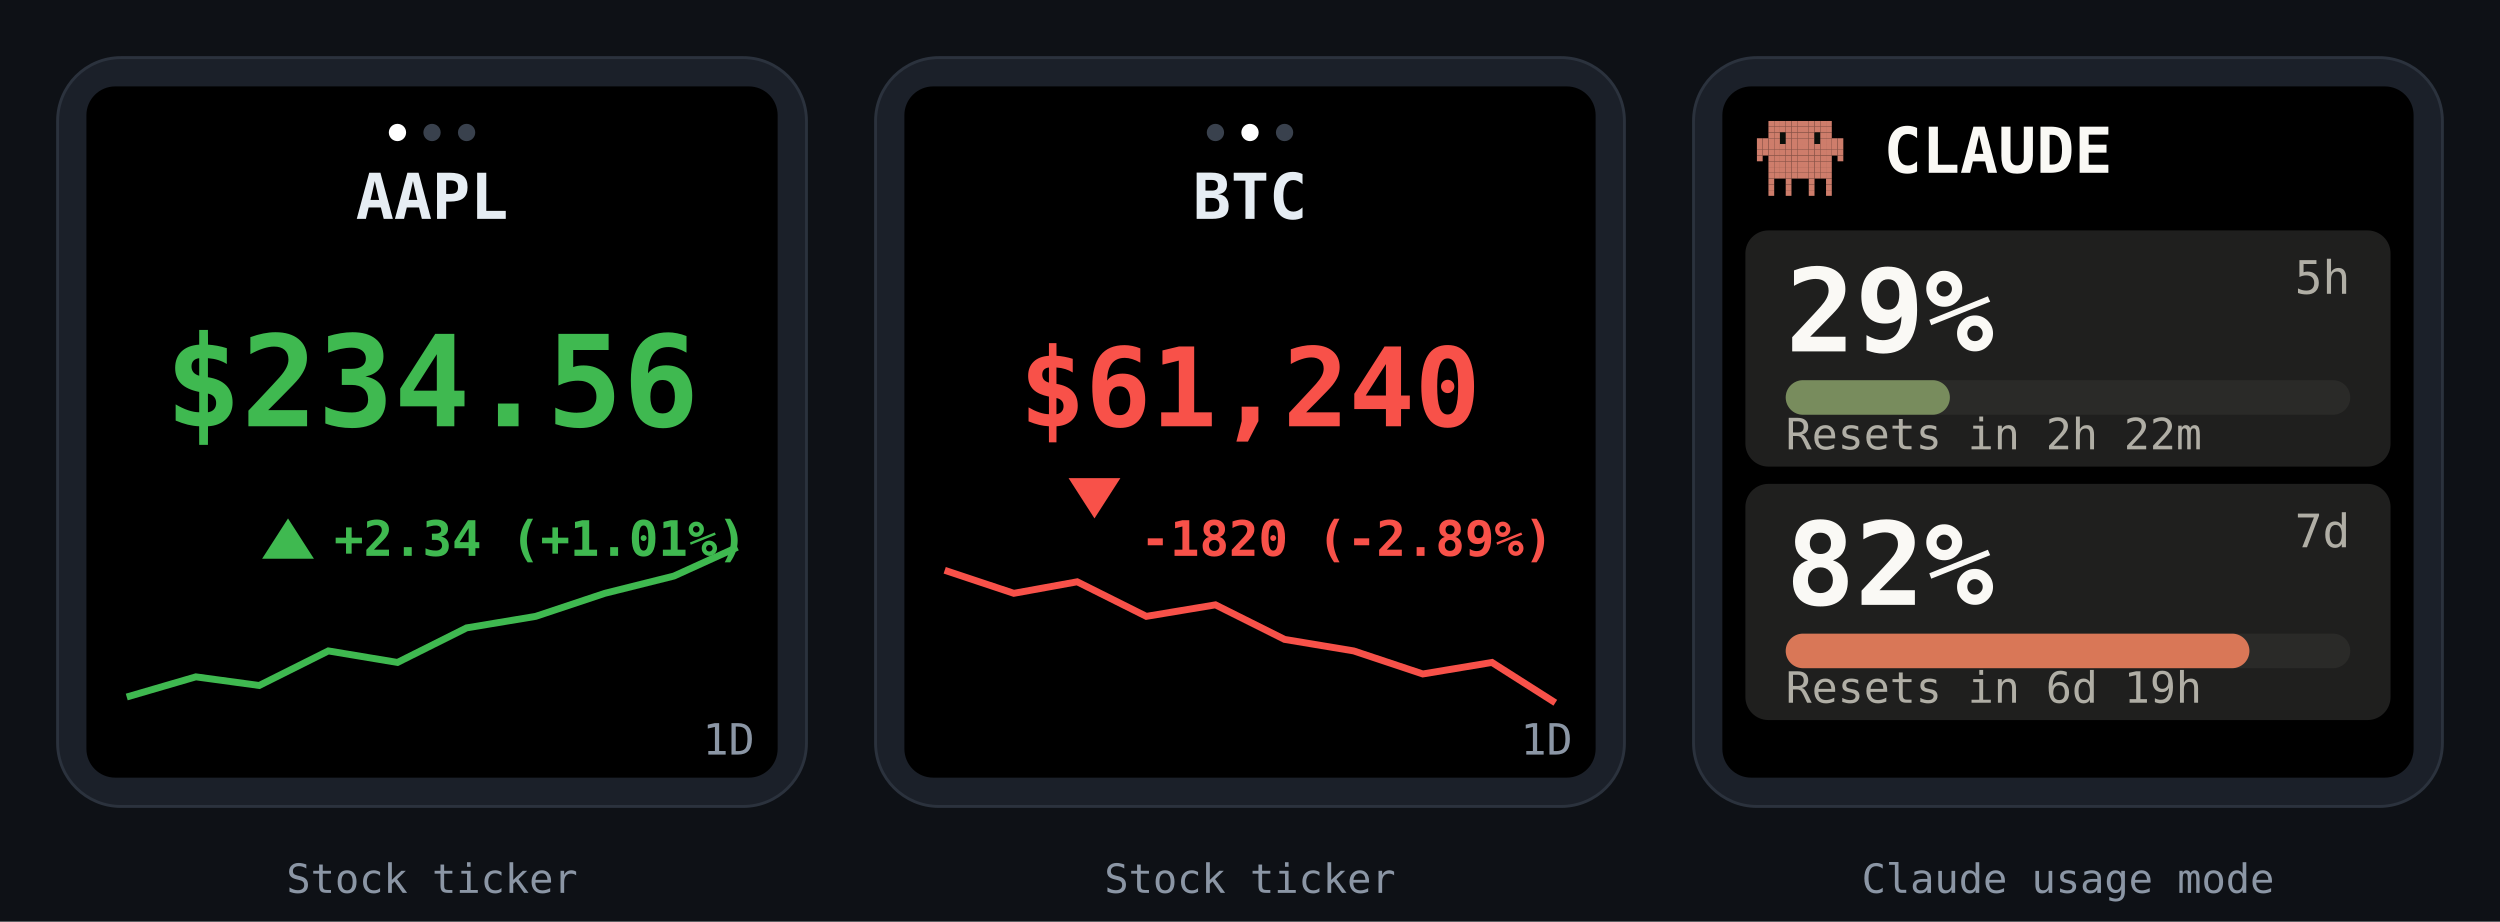
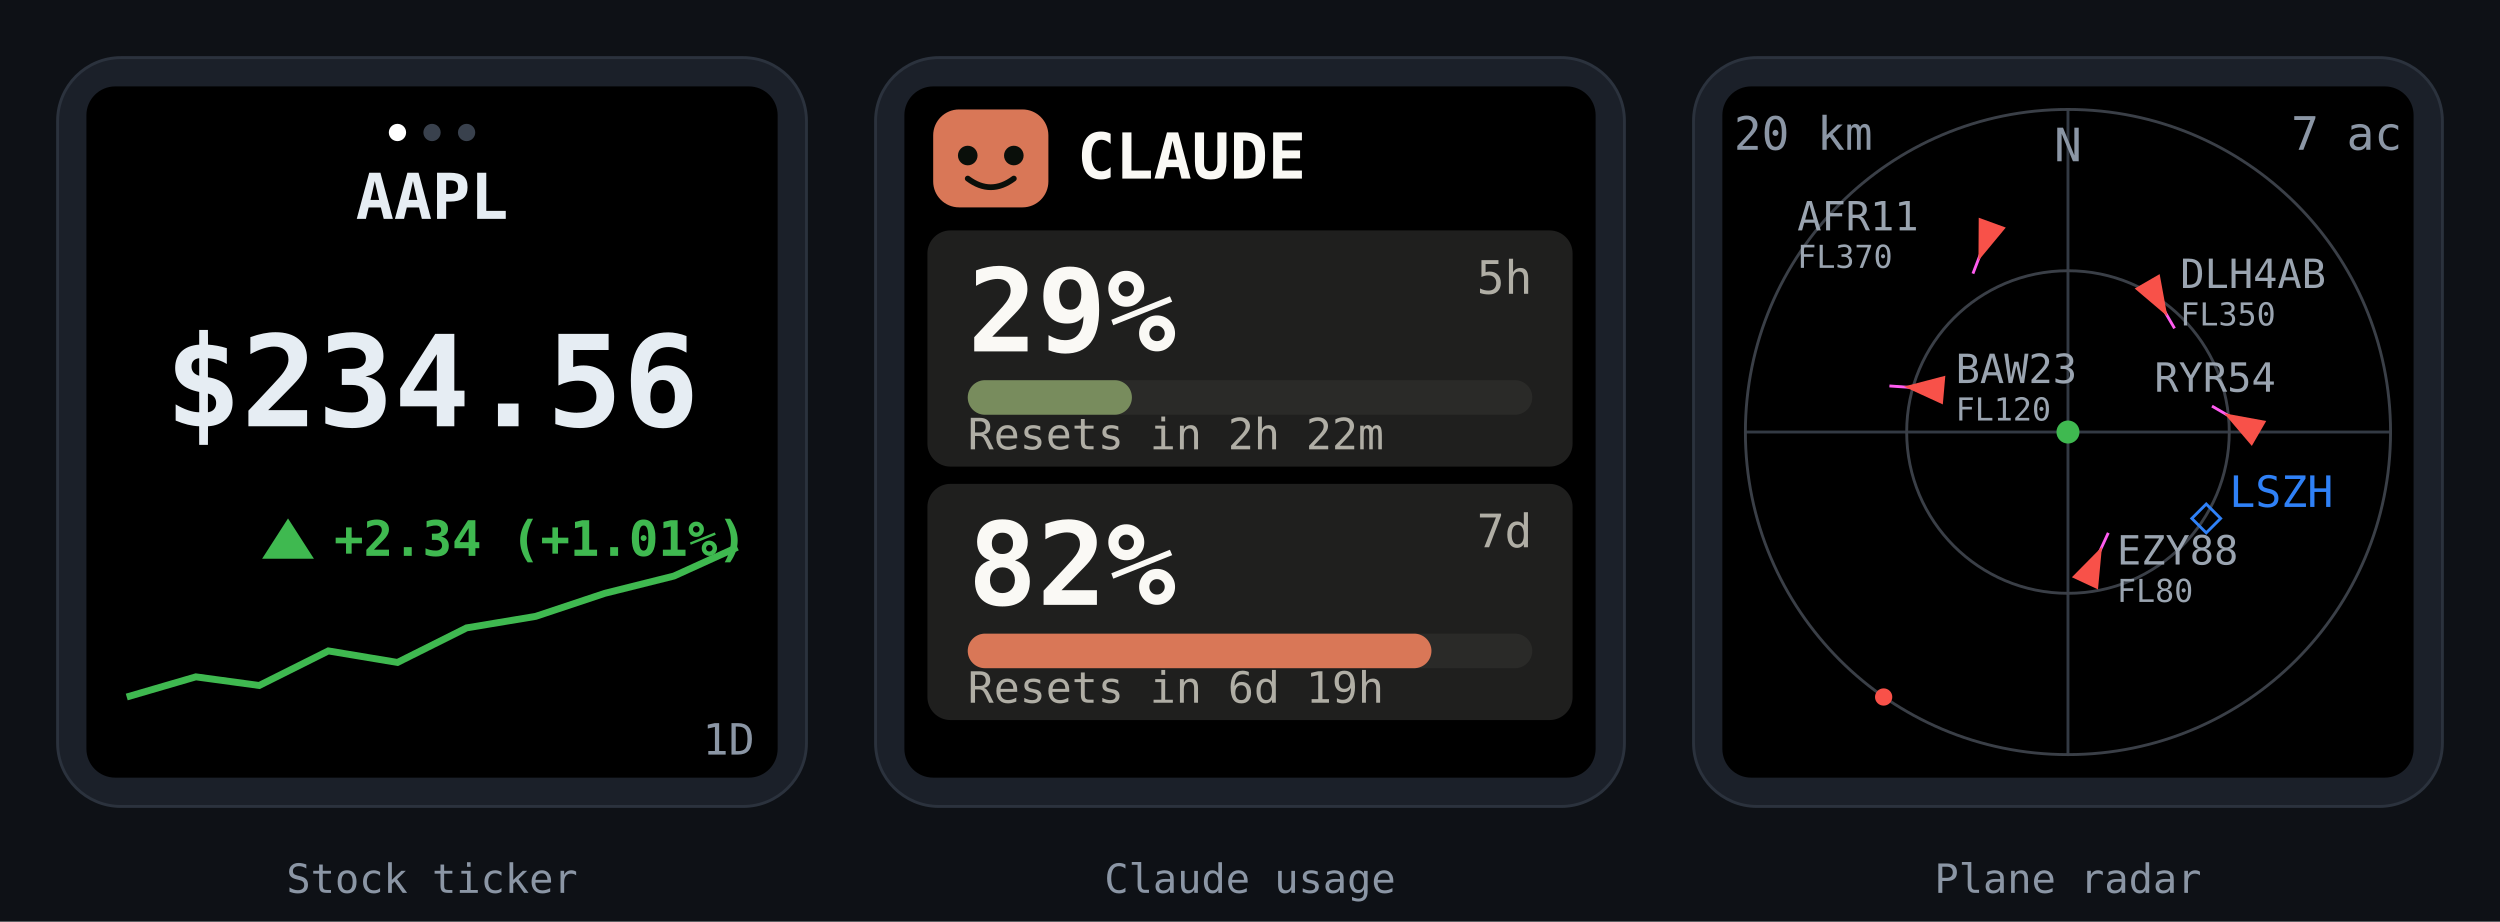
<svg xmlns="http://www.w3.org/2000/svg" width="868" height="320" viewBox="0 0 868 320" font-family="Consolas,Menlo,monospace">
  <rect width="868" height="320" fill="#0e1116" />
  <g transform="translate(20,20)">
    <rect width="260" height="260" rx="22" fill="#1b2029" stroke="#2b323d" />
    <rect x="10" y="10" width="240" height="240" rx="10" fill="#000" />
    <g transform="translate(10,10)">
      <circle cx="108" cy="16" r="3" fill="#ffffff" />
      <circle cx="120" cy="16" r="3" fill="#39414d" />
      <circle cx="132" cy="16" r="3" fill="#39414d" />
      <text x="120" y="46" fill="#e6edf3" font-size="22" font-weight="700" text-anchor="middle">AAPL</text>
-       <text x="120" y="118" fill="#3fb950" font-size="44" font-weight="700" text-anchor="middle">$234.56</text>
+       <text x="120" y="118" fill="#e6edf3" font-size="44" font-weight="700" text-anchor="middle">$234.56</text>
      <path d="M70 150 l9 14 h-18 z" fill="#3fb950" />
      <text x="86" y="163" fill="#3fb950" font-size="17" font-weight="700">+2.34 (+1.01%)</text>
      <polyline fill="none" stroke="#3fb950" stroke-width="2.4" points="14,212 38,205 60,208 84,196 108,200 132,188 156,184 180,176 204,170 226,160" />
      <text x="232" y="232" fill="#8b96a5" font-size="15" text-anchor="end">1D</text>
    </g>
    <text x="130" y="290" fill="#8b96a5" font-size="14" text-anchor="middle">Stock ticker</text>
  </g>
  <g transform="translate(304,20)">
    <rect width="260" height="260" rx="22" fill="#1b2029" stroke="#2b323d" />
    <rect x="10" y="10" width="240" height="240" rx="10" fill="#000" />
    <g transform="translate(10,10)">
-       <circle cx="108" cy="16" r="3" fill="#39414d" />
-       <circle cx="120" cy="16" r="3" fill="#ffffff" />
-       <circle cx="132" cy="16" r="3" fill="#39414d" />
-       <text x="120" y="46" fill="#e6edf3" font-size="22" font-weight="700" text-anchor="middle">BTC</text>
-       <text x="120" y="118" fill="#f85149" font-size="38" font-weight="700" text-anchor="middle">$61,240</text>
-       <path d="M66 150 l9 -14 h-18 z" fill="#f85149" />
-       <text x="82" y="163" fill="#f85149" font-size="17" font-weight="700">-1820 (-2.89%)</text>
-       <polyline fill="none" stroke="#f85149" stroke-width="2.4" points="14,168 38,176 60,172 84,184 108,180 132,192 156,196 180,204 204,200 226,214" />
-       <text x="232" y="232" fill="#8b96a5" font-size="15" text-anchor="end">1D</text>
-     </g>
-     <text x="130" y="290" fill="#8b96a5" font-size="14" text-anchor="middle">Stock ticker</text>
-   </g>
-   <g transform="translate(588,20)">
-     <rect width="260" height="260" rx="22" fill="#1b2029" stroke="#2b323d" />
-     <rect x="10" y="10" width="240" height="240" rx="10" fill="#000" />
-     <g transform="translate(10,10)">
-       <rect x="16" y="12" width="2" height="2" fill="#ce7d6b" />
-       <rect x="18" y="12" width="2" height="2" fill="#ce7d6b" />
-       <rect x="20" y="12" width="2" height="2" fill="#ce7d6b" />
-       <rect x="22" y="12" width="2" height="2" fill="#ce7d6b" />
-       <rect x="24" y="12" width="2" height="2" fill="#ce7d6b" />
-       <rect x="26" y="12" width="2" height="2" fill="#ce7d6b" />
-       <rect x="28" y="12" width="2" height="2" fill="#ce7d6b" />
-       <rect x="30" y="12" width="2" height="2" fill="#ce7d6b" />
-       <rect x="32" y="12" width="2" height="2" fill="#ce7d6b" />
-       <rect x="34" y="12" width="2" height="2" fill="#ce7d6b" />
-       <rect x="36" y="12" width="2" height="2" fill="#ce7d6b" />
-       <rect x="16" y="14" width="2" height="2" fill="#ce7d6b" />
-       <rect x="18" y="14" width="2" height="2" fill="#ce7d6b" />
-       <rect x="20" y="14" width="2" height="2" fill="#ce7d6b" />
-       <rect x="22" y="14" width="2" height="2" fill="#ce7d6b" />
-       <rect x="24" y="14" width="2" height="2" fill="#ce7d6b" />
-       <rect x="26" y="14" width="2" height="2" fill="#ce7d6b" />
-       <rect x="28" y="14" width="2" height="2" fill="#ce7d6b" />
-       <rect x="30" y="14" width="2" height="2" fill="#ce7d6b" />
-       <rect x="32" y="14" width="2" height="2" fill="#ce7d6b" />
-       <rect x="34" y="14" width="2" height="2" fill="#ce7d6b" />
-       <rect x="36" y="14" width="2" height="2" fill="#ce7d6b" />
-       <rect x="16" y="16" width="2" height="2" fill="#ce7d6b" />
-       <rect x="18" y="16" width="2" height="2" fill="#ce7d6b" />
-       <rect x="20" y="16" width="2" height="2" fill="#0a0f0a" />
-       <rect x="22" y="16" width="2" height="2" fill="#ce7d6b" />
-       <rect x="24" y="16" width="2" height="2" fill="#ce7d6b" />
-       <rect x="26" y="16" width="2" height="2" fill="#ce7d6b" />
-       <rect x="28" y="16" width="2" height="2" fill="#ce7d6b" />
-       <rect x="30" y="16" width="2" height="2" fill="#ce7d6b" />
-       <rect x="32" y="16" width="2" height="2" fill="#0a0f0a" />
-       <rect x="34" y="16" width="2" height="2" fill="#ce7d6b" />
-       <rect x="36" y="16" width="2" height="2" fill="#ce7d6b" />
-       <rect x="12" y="18" width="2" height="2" fill="#ce7d6b" />
-       <rect x="14" y="18" width="2" height="2" fill="#ce7d6b" />
-       <rect x="16" y="18" width="2" height="2" fill="#ce7d6b" />
-       <rect x="18" y="18" width="2" height="2" fill="#ce7d6b" />
-       <rect x="20" y="18" width="2" height="2" fill="#0a0f0a" />
-       <rect x="22" y="18" width="2" height="2" fill="#ce7d6b" />
-       <rect x="24" y="18" width="2" height="2" fill="#ce7d6b" />
-       <rect x="26" y="18" width="2" height="2" fill="#ce7d6b" />
-       <rect x="28" y="18" width="2" height="2" fill="#ce7d6b" />
-       <rect x="30" y="18" width="2" height="2" fill="#ce7d6b" />
-       <rect x="32" y="18" width="2" height="2" fill="#0a0f0a" />
-       <rect x="34" y="18" width="2" height="2" fill="#ce7d6b" />
-       <rect x="36" y="18" width="2" height="2" fill="#ce7d6b" />
-       <rect x="38" y="18" width="2" height="2" fill="#ce7d6b" />
-       <rect x="40" y="18" width="2" height="2" fill="#ce7d6b" />
-       <rect x="12" y="20" width="2" height="2" fill="#ce7d6b" />
-       <rect x="14" y="20" width="2" height="2" fill="#ce7d6b" />
-       <rect x="16" y="20" width="2" height="2" fill="#ce7d6b" />
-       <rect x="18" y="20" width="2" height="2" fill="#ce7d6b" />
-       <rect x="20" y="20" width="2" height="2" fill="#ce7d6b" />
-       <rect x="22" y="20" width="2" height="2" fill="#ce7d6b" />
-       <rect x="24" y="20" width="2" height="2" fill="#ce7d6b" />
-       <rect x="26" y="20" width="2" height="2" fill="#ce7d6b" />
-       <rect x="28" y="20" width="2" height="2" fill="#ce7d6b" />
-       <rect x="30" y="20" width="2" height="2" fill="#ce7d6b" />
-       <rect x="32" y="20" width="2" height="2" fill="#ce7d6b" />
-       <rect x="34" y="20" width="2" height="2" fill="#ce7d6b" />
-       <rect x="36" y="20" width="2" height="2" fill="#ce7d6b" />
-       <rect x="38" y="20" width="2" height="2" fill="#ce7d6b" />
-       <rect x="40" y="20" width="2" height="2" fill="#ce7d6b" />
-       <rect x="12" y="22" width="2" height="2" fill="#ce7d6b" />
-       <rect x="14" y="22" width="2" height="2" fill="#ce7d6b" />
-       <rect x="16" y="22" width="2" height="2" fill="#ce7d6b" />
-       <rect x="18" y="22" width="2" height="2" fill="#ce7d6b" />
-       <rect x="20" y="22" width="2" height="2" fill="#ce7d6b" />
-       <rect x="22" y="22" width="2" height="2" fill="#ce7d6b" />
-       <rect x="24" y="22" width="2" height="2" fill="#ce7d6b" />
-       <rect x="26" y="22" width="2" height="2" fill="#ce7d6b" />
-       <rect x="28" y="22" width="2" height="2" fill="#ce7d6b" />
-       <rect x="30" y="22" width="2" height="2" fill="#ce7d6b" />
-       <rect x="32" y="22" width="2" height="2" fill="#ce7d6b" />
-       <rect x="34" y="22" width="2" height="2" fill="#ce7d6b" />
-       <rect x="36" y="22" width="2" height="2" fill="#ce7d6b" />
-       <rect x="38" y="22" width="2" height="2" fill="#ce7d6b" />
-       <rect x="40" y="22" width="2" height="2" fill="#ce7d6b" />
-       <rect x="12" y="24" width="2" height="2" fill="#ce7d6b" />
-       <rect x="16" y="24" width="2" height="2" fill="#ce7d6b" />
-       <rect x="18" y="24" width="2" height="2" fill="#ce7d6b" />
-       <rect x="20" y="24" width="2" height="2" fill="#ce7d6b" />
-       <rect x="22" y="24" width="2" height="2" fill="#ce7d6b" />
-       <rect x="24" y="24" width="2" height="2" fill="#ce7d6b" />
-       <rect x="26" y="24" width="2" height="2" fill="#ce7d6b" />
-       <rect x="28" y="24" width="2" height="2" fill="#ce7d6b" />
-       <rect x="30" y="24" width="2" height="2" fill="#ce7d6b" />
-       <rect x="32" y="24" width="2" height="2" fill="#ce7d6b" />
-       <rect x="34" y="24" width="2" height="2" fill="#ce7d6b" />
-       <rect x="36" y="24" width="2" height="2" fill="#ce7d6b" />
-       <rect x="40" y="24" width="2" height="2" fill="#ce7d6b" />
-       <rect x="16" y="26" width="2" height="2" fill="#ce7d6b" />
-       <rect x="18" y="26" width="2" height="2" fill="#ce7d6b" />
-       <rect x="20" y="26" width="2" height="2" fill="#ce7d6b" />
-       <rect x="22" y="26" width="2" height="2" fill="#ce7d6b" />
-       <rect x="24" y="26" width="2" height="2" fill="#ce7d6b" />
-       <rect x="26" y="26" width="2" height="2" fill="#ce7d6b" />
-       <rect x="28" y="26" width="2" height="2" fill="#ce7d6b" />
-       <rect x="30" y="26" width="2" height="2" fill="#ce7d6b" />
-       <rect x="32" y="26" width="2" height="2" fill="#ce7d6b" />
-       <rect x="34" y="26" width="2" height="2" fill="#ce7d6b" />
-       <rect x="36" y="26" width="2" height="2" fill="#ce7d6b" />
-       <rect x="16" y="28" width="2" height="2" fill="#ce7d6b" />
-       <rect x="18" y="28" width="2" height="2" fill="#ce7d6b" />
-       <rect x="20" y="28" width="2" height="2" fill="#ce7d6b" />
-       <rect x="22" y="28" width="2" height="2" fill="#ce7d6b" />
-       <rect x="24" y="28" width="2" height="2" fill="#ce7d6b" />
-       <rect x="26" y="28" width="2" height="2" fill="#ce7d6b" />
-       <rect x="28" y="28" width="2" height="2" fill="#ce7d6b" />
-       <rect x="30" y="28" width="2" height="2" fill="#ce7d6b" />
-       <rect x="32" y="28" width="2" height="2" fill="#ce7d6b" />
-       <rect x="34" y="28" width="2" height="2" fill="#ce7d6b" />
-       <rect x="36" y="28" width="2" height="2" fill="#ce7d6b" />
-       <rect x="16" y="30" width="2" height="2" fill="#ce7d6b" />
-       <rect x="18" y="30" width="2" height="2" fill="#ce7d6b" />
-       <rect x="20" y="30" width="2" height="2" fill="#ce7d6b" />
-       <rect x="22" y="30" width="2" height="2" fill="#ce7d6b" />
-       <rect x="24" y="30" width="2" height="2" fill="#ce7d6b" />
-       <rect x="26" y="30" width="2" height="2" fill="#ce7d6b" />
-       <rect x="28" y="30" width="2" height="2" fill="#ce7d6b" />
-       <rect x="30" y="30" width="2" height="2" fill="#ce7d6b" />
-       <rect x="32" y="30" width="2" height="2" fill="#ce7d6b" />
-       <rect x="34" y="30" width="2" height="2" fill="#ce7d6b" />
-       <rect x="36" y="30" width="2" height="2" fill="#ce7d6b" />
-       <rect x="16" y="32" width="2" height="2" fill="#ce7d6b" />
-       <rect x="22" y="32" width="2" height="2" fill="#ce7d6b" />
-       <rect x="30" y="32" width="2" height="2" fill="#ce7d6b" />
-       <rect x="36" y="32" width="2" height="2" fill="#ce7d6b" />
-       <rect x="16" y="34" width="2" height="2" fill="#ce7d6b" />
-       <rect x="22" y="34" width="2" height="2" fill="#ce7d6b" />
-       <rect x="30" y="34" width="2" height="2" fill="#ce7d6b" />
-       <rect x="36" y="34" width="2" height="2" fill="#ce7d6b" />
-       <rect x="16" y="36" width="2" height="2" fill="#ce7d6b" />
-       <rect x="22" y="36" width="2" height="2" fill="#ce7d6b" />
-       <rect x="30" y="36" width="2" height="2" fill="#ce7d6b" />
-       <rect x="36" y="36" width="2" height="2" fill="#ce7d6b" />
-       <text x="56" y="30" fill="#faf9f5" font-size="22" font-weight="700">CLAUDE</text>
+       <rect x="10" y="8" width="40" height="34" rx="9" fill="#d97757" />
+       <circle cx="22" cy="24" r="3.4" fill="#0a0f0a" />
+       <circle cx="38" cy="24" r="3.4" fill="#0a0f0a" />
+       <path d="M22 32 q8 6 16 0" fill="none" stroke="#0a0f0a" stroke-width="2" stroke-linecap="round" />
+       <text x="60" y="32" fill="#faf9f5" font-size="22" font-weight="700">CLAUDE</text>
      <rect x="8" y="50" width="224" height="82" rx="8" fill="#1f1f1e" />
      <text x="22" y="92" fill="#faf9f5" font-size="40" font-weight="700">29%</text>
      <text x="218" y="72" fill="#b0aea5" font-size="16" text-anchor="end">5h</text>
      <rect x="22" y="102" width="196" height="12" rx="6" fill="#2a2a28" />
      <rect x="22" y="102" width="57" height="12" rx="6" fill="#788c5d" />
      <text x="22" y="126" fill="#b0aea5" font-size="15">Resets in 2h 22m</text>
      <rect x="8" y="138" width="224" height="82" rx="8" fill="#1f1f1e" />
      <text x="22" y="180" fill="#faf9f5" font-size="40" font-weight="700">82%</text>
      <text x="218" y="160" fill="#b0aea5" font-size="16" text-anchor="end">7d</text>
      <rect x="22" y="190" width="196" height="12" rx="6" fill="#2a2a28" />
      <rect x="22" y="190" width="161" height="12" rx="6" fill="#d97757" />
      <text x="22" y="214" fill="#b0aea5" font-size="15">Resets in 6d 19h</text>
    </g>
-     <text x="130" y="290" fill="#8b96a5" font-size="14" text-anchor="middle">Claude usage mode</text>
+     <text x="130" y="290" fill="#8b96a5" font-size="14" text-anchor="middle">Claude usage</text>
+   </g>
+   <g transform="translate(588,20)">
+     <rect width="260" height="260" rx="22" fill="#1b2029" stroke="#2b323d" />
+     <rect x="10" y="10" width="240" height="240" rx="10" fill="#000" />
+     <g transform="translate(10,10)">
+       <line x1="120" y1="8" x2="120" y2="232" stroke="#333a44" />
+       <line x1="8" y1="120" x2="232" y2="120" stroke="#333a44" />
+       <circle cx="120" cy="120" r="112" fill="none" stroke="#3a3f47" />
+       <circle cx="120" cy="120" r="56" fill="none" stroke="#3a3f47" />
+       <text x="120" y="26" fill="#8b96a5" font-size="16" text-anchor="middle">N</text>
+       <path d="M168 145 l5 5 l-5 5 l-5 -5 z" fill="none" stroke="#2f81f7" />
+       <text x="176" y="146" fill="#2f81f7" font-size="15">LSZH</text>
+       <g>
+         <line x1="150" y1="72" x2="157" y2="84" stroke="#ff5cf0" />
+         <path d="M150,63 L145,77 L155,77 Z" fill="#f85149" transform="rotate(150 150 72)" />
+         <text x="159" y="70" fill="#9aa4b0" font-size="14">DLH4AB</text>
+         <text x="159" y="83" fill="#9aa4b0" font-size="11">FL350</text>
+       </g>
+       <g>
+         <line x1="72" y1="105" x2="58" y2="104" stroke="#ff5cf0" />
+         <path d="M72,96 L67,110 L77,110 Z" fill="#f85149" transform="rotate(275 72 105)" />
+         <text x="81" y="103" fill="#9aa4b0" font-size="14">BAW23</text>
+         <text x="81" y="116" fill="#9aa4b0" font-size="11">FL120</text>
+       </g>
+       <g>
+         <line x1="128" y1="168" x2="134" y2="155" stroke="#ff5cf0" />
+         <path d="M128,159 L123,173 L133,173 Z" fill="#f85149" transform="rotate(25 128 168)" />
+         <text x="137" y="166" fill="#9aa4b0" font-size="14">EZY88</text>
+         <text x="137" y="179" fill="#9aa4b0" font-size="11">FL80</text>
+       </g>
+       <g>
+         <line x1="92" y1="52" x2="87" y2="65" stroke="#ff5cf0" />
+         <path d="M92,43 L87,57 L97,57 Z" fill="#f85149" transform="rotate(200 92 52)" />
+         <text x="26" y="50" fill="#9aa4b0" font-size="14">AFR11</text>
+         <text x="26" y="63" fill="#9aa4b0" font-size="11">FL370</text>
+       </g>
+       <g>
+         <line x1="182" y1="118" x2="170" y2="111" stroke="#ff5cf0" />
+         <path d="M182,109 L177,123 L187,123 Z" fill="#f85149" transform="rotate(300 182 118)" />
+         <text x="150" y="106" fill="#9aa4b0" font-size="14">RYR54</text>
+       </g>
+       <circle cx="56" cy="212" r="3" fill="#f85149" />
+       <circle cx="120" cy="120" r="4" fill="#3fb950" />
+       <text x="4" y="22" fill="#8b96a5" font-size="16">20 km</text>
+       <text x="236" y="22" fill="#8b96a5" font-size="16" text-anchor="end">7 ac</text>
+     </g>
+     <text x="130" y="290" fill="#8b96a5" font-size="14" text-anchor="middle">Plane radar</text>
  </g>
</svg>
